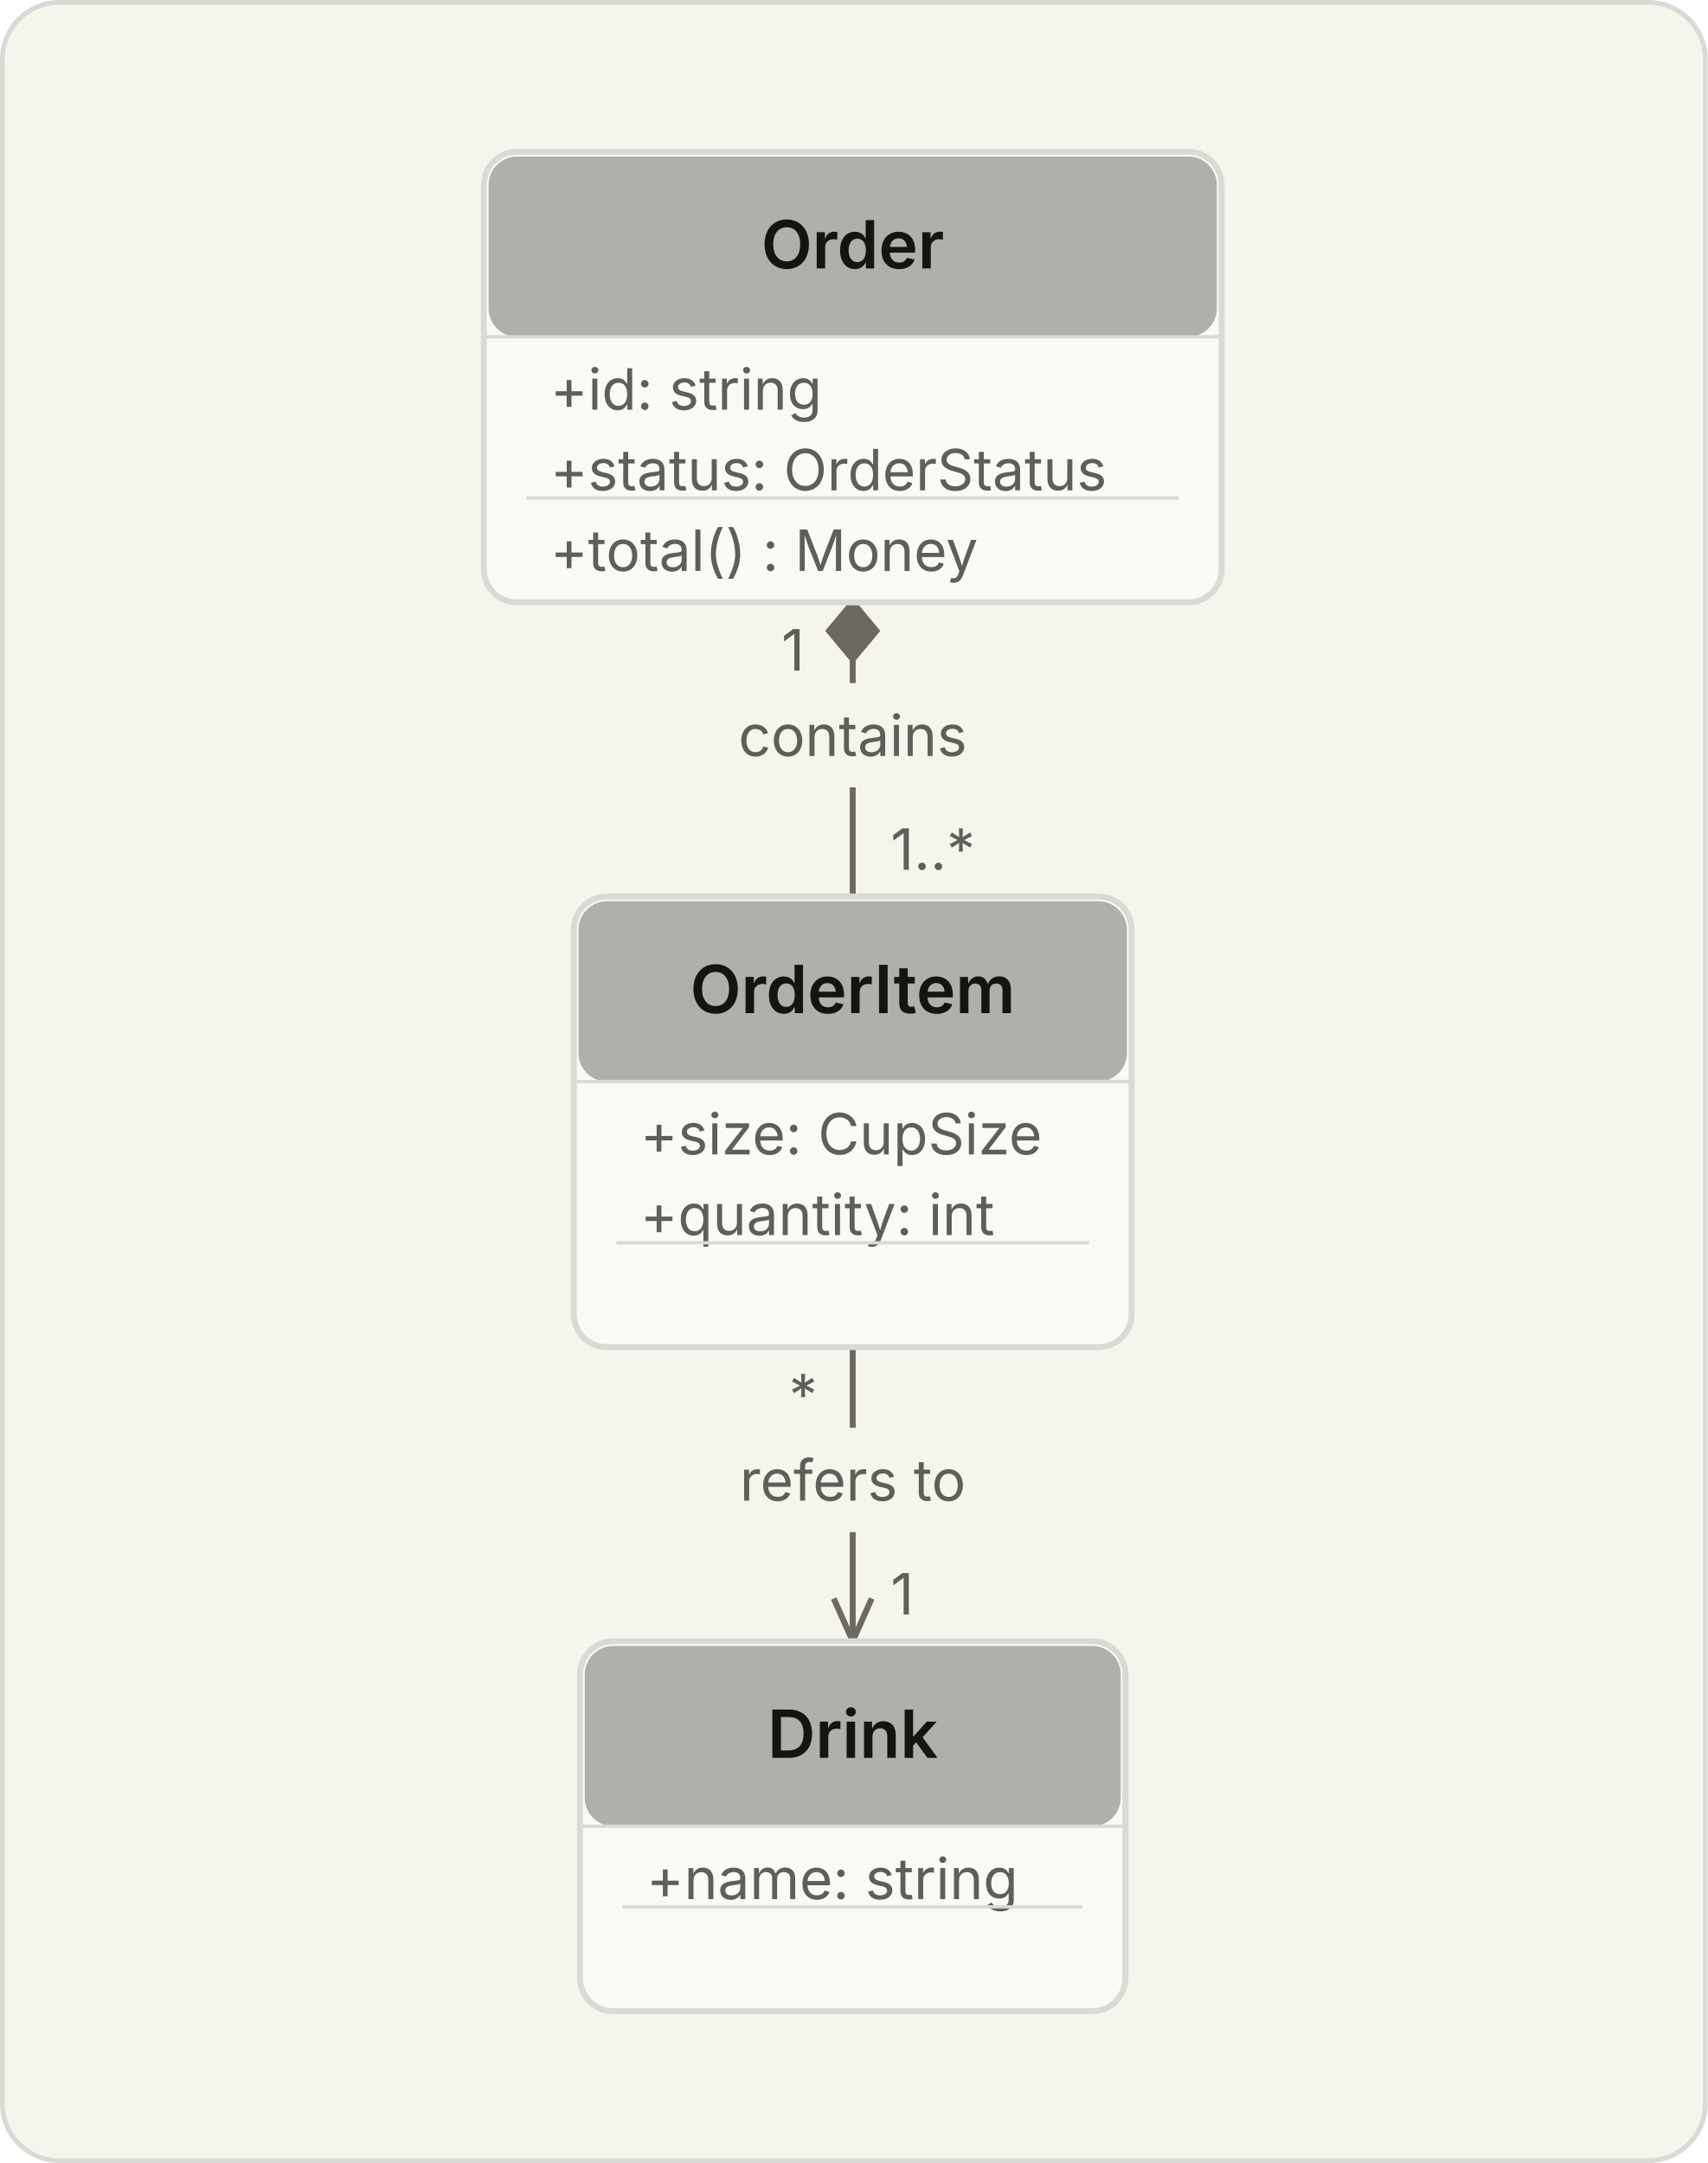
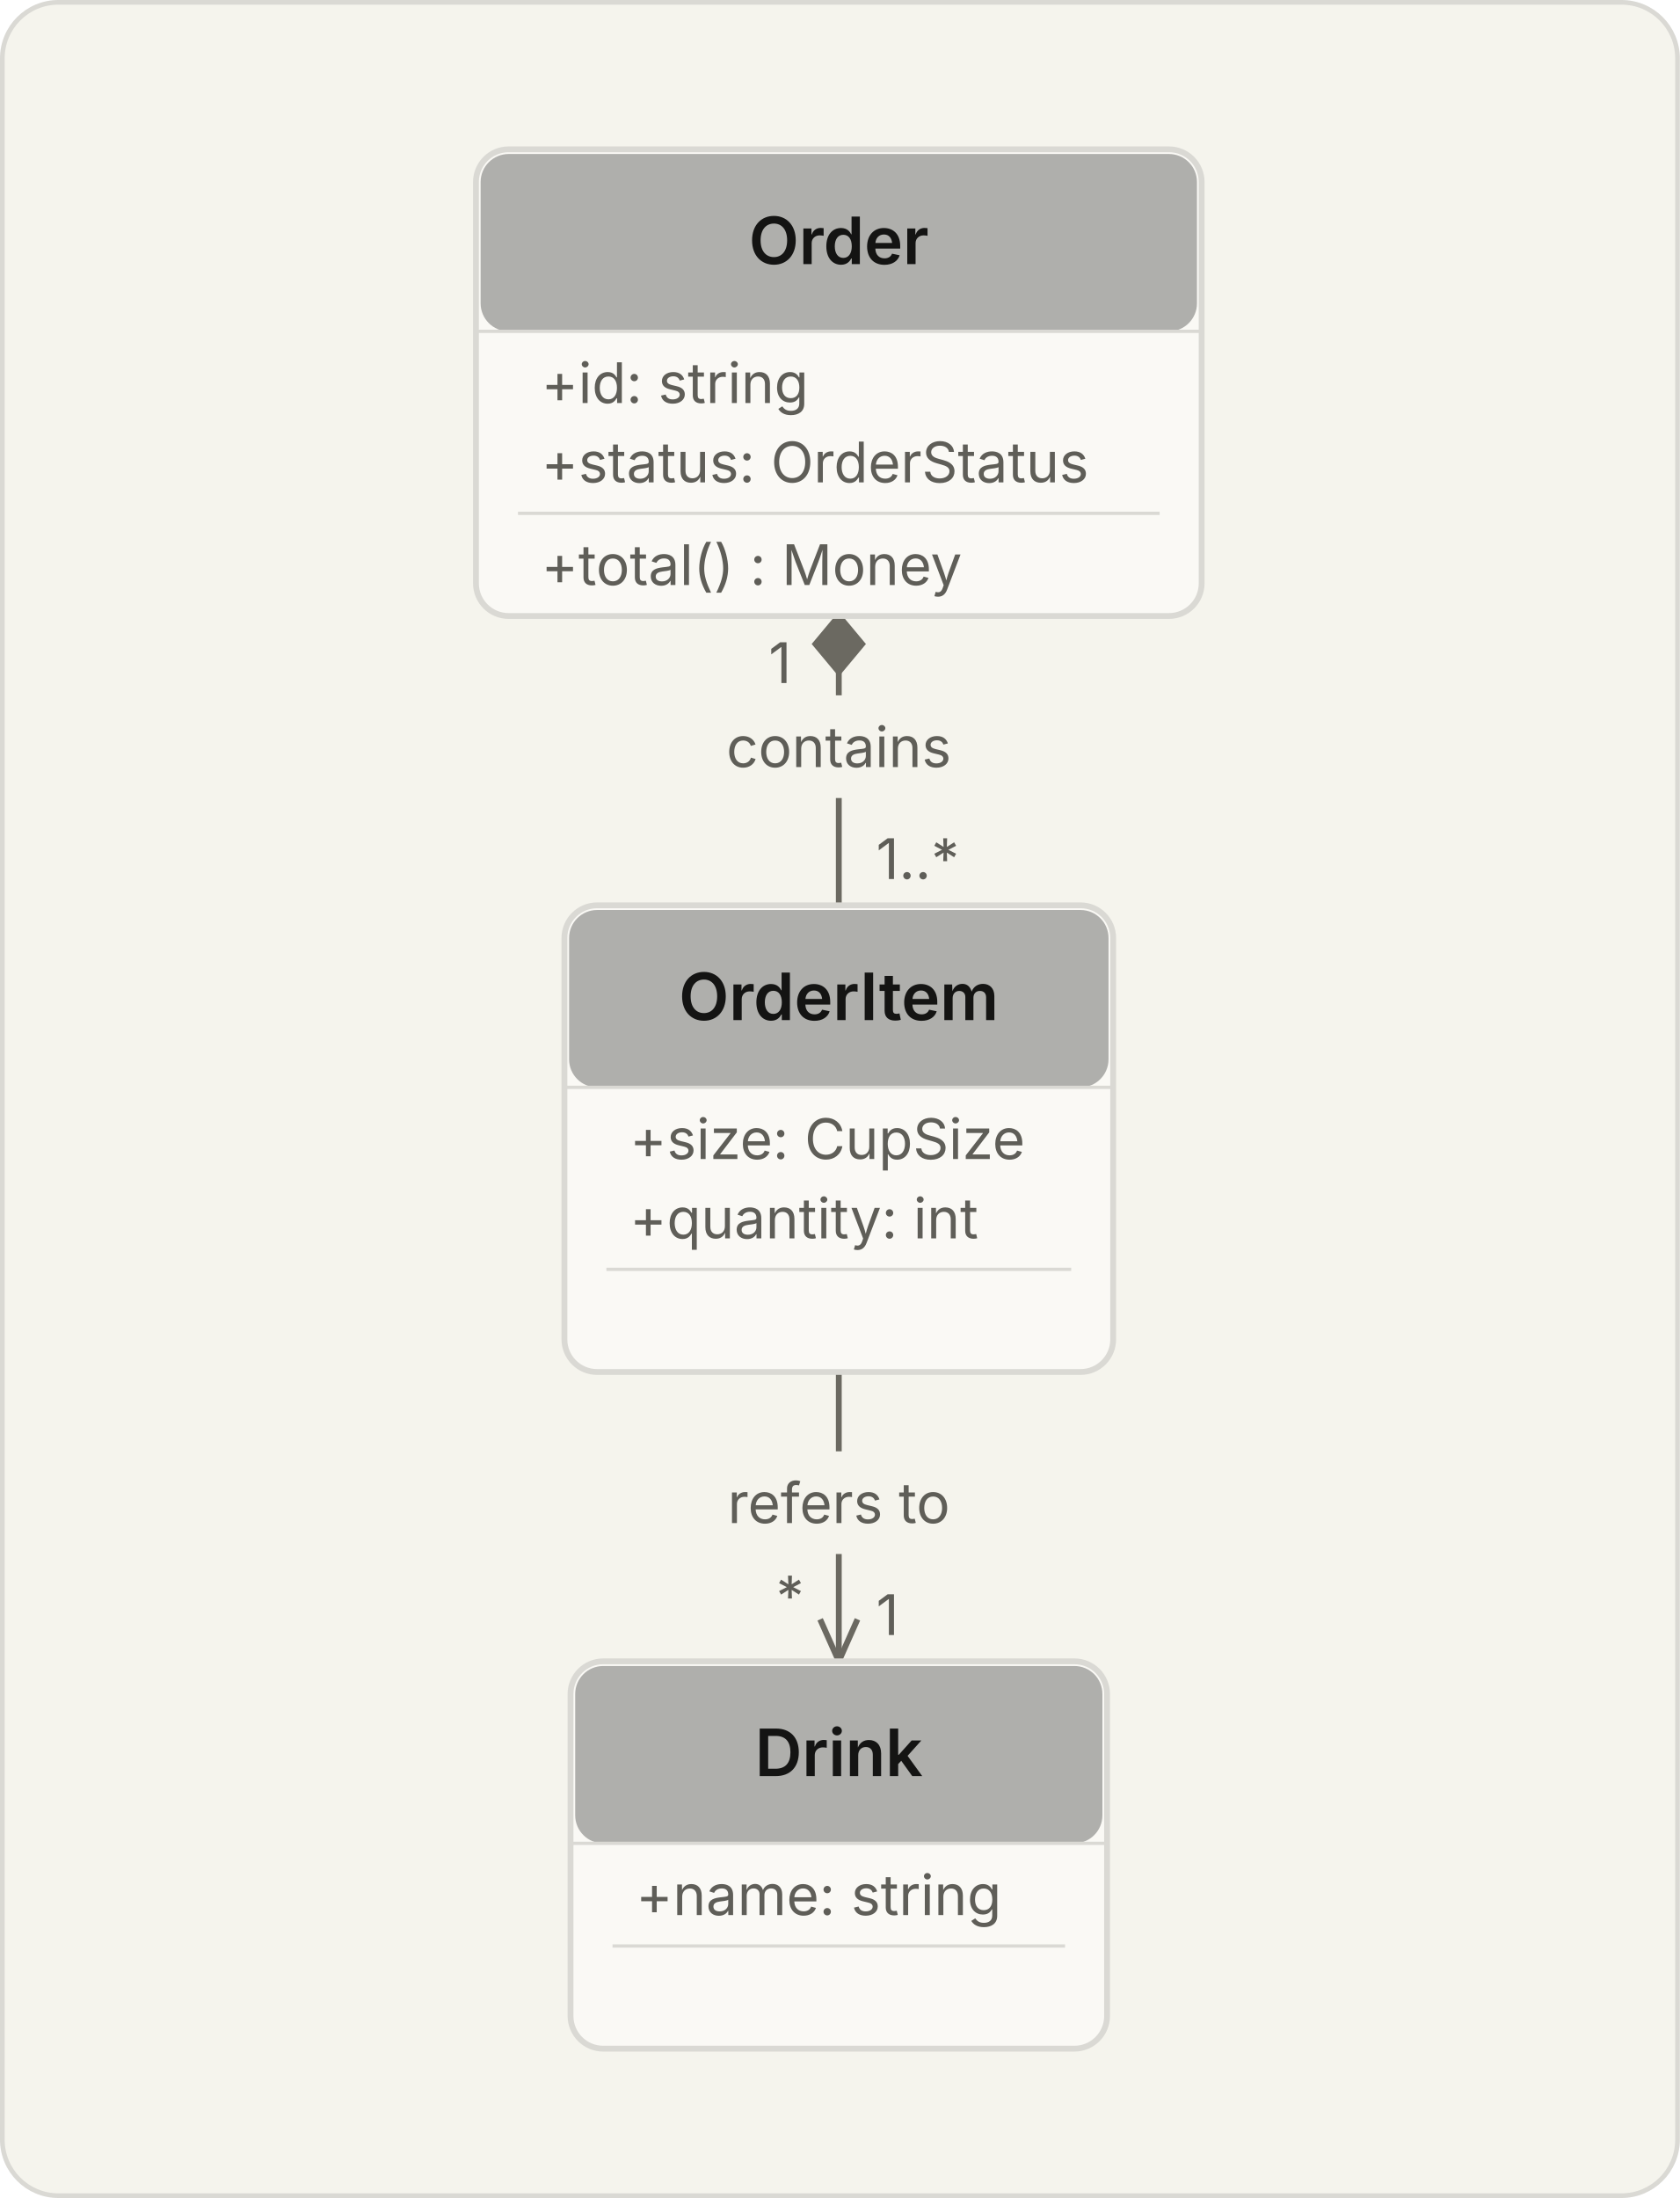
- <svg xmlns="http://www.w3.org/2000/svg" width="360" height="456" viewBox="0 0 360 456" font-family="system-ui, -apple-system, BlinkMacSystemFont, &quot;Segoe UI&quot;, &quot;Noto Sans SC&quot;, &quot;Microsoft YaHei&quot;, sans-serif" role="img" lang="en">
-   <rect x="0.5" y="0.5" width="359" height="455" rx="12" fill="#f5f4ed" stroke="#dad9d4" />
+ <svg xmlns="http://www.w3.org/2000/svg" width="360" height="471" viewBox="0 0 360 471" font-family="system-ui, -apple-system, BlinkMacSystemFont, &quot;Segoe UI&quot;, &quot;Noto Sans SC&quot;, &quot;Microsoft YaHei&quot;, sans-serif" role="img" lang="en">
+   <rect x="0.5" y="0.5" width="359" height="470" rx="12" fill="#f5f4ed" stroke="#dad9d4" />
  <g transform="translate(11 16)">
-     <svg width="338" height="424" viewBox="0 0 338 424" font-family="system-ui, -apple-system, BlinkMacSystemFont, &quot;Segoe UI&quot;, &quot;Noto Sans SC&quot;, &quot;Microsoft YaHei&quot;, sans-serif" role="img" aria-labelledby="g-diagram-classDiagram-title">
+     <svg width="338" height="439" viewBox="0 0 338 439" font-family="system-ui, -apple-system, BlinkMacSystemFont, &quot;Segoe UI&quot;, &quot;Noto Sans SC&quot;, &quot;Microsoft YaHei&quot;, sans-serif" role="img" aria-labelledby="g-diagram-classDiagram-title">
      <g transform="translate(75 0)">
        <defs>
          <marker id="g-diagram-classDiagram-uml-filledDiamond" viewBox="0 0 14 14" refX="13" refY="7" markerWidth="14" markerHeight="14" markerUnits="userSpaceOnUse" orient="auto-start-reverse">
            <path d="M1 7 L7 2 L13 7 L7 12 Z" stroke="#6b6961" stroke-width="1.25" fill="#6b6961" />
          </marker>
          <marker id="g-diagram-classDiagram-uml-arrow" viewBox="0 0 14 14" refX="13" refY="7" markerWidth="14" markerHeight="14" markerUnits="userSpaceOnUse" orient="auto-start-reverse">
            <path d="M4 3 L13 7 L4 11" stroke="#6b6961" stroke-width="1.25" fill="none" />
          </marker>
        </defs>
-         <path d="M93.759 111 C93.759 131.667 93.759 152.333 93.759 173" fill="none" stroke="#6b6961" stroke-width="1.25" marker-start="url(#g-diagram-classDiagram-uml-filledDiamond)" data-kc-kind="edge" data-kc-from="Order" data-kc-to="OrderItem" />
-         <path d="M93.759 268 C93.759 288.667 93.759 309.333 93.759 330" fill="none" stroke="#6b6961" stroke-width="1.25" marker-end="url(#g-diagram-classDiagram-uml-arrow)" data-kc-kind="edge" data-kc-from="OrderItem" data-kc-to="Drink" />
-         <rect x="16" y="16" width="155.518" height="95" rx="7" fill="#faf9f5" stroke="#dad9d4" stroke-width="1.25" data-kc-kind="node" data-kc-id="Order" />
+         <path d="M93.759 116 C93.759 136.667 93.759 157.333 93.759 178" fill="none" stroke="#6b6961" stroke-width="1.25" marker-start="url(#g-diagram-classDiagram-uml-filledDiamond)" data-kc-kind="edge" data-kc-from="Order" data-kc-to="OrderItem" />
+         <path d="M93.759 278 C93.759 298.667 93.759 319.333 93.759 340" fill="none" stroke="#6b6961" stroke-width="1.25" marker-end="url(#g-diagram-classDiagram-uml-arrow)" data-kc-kind="edge" data-kc-from="OrderItem" data-kc-to="Drink" />
+         <rect x="16" y="16" width="155.518" height="100" rx="7" fill="#faf9f5" stroke="#dad9d4" stroke-width="1.25" data-kc-kind="node" data-kc-id="Order" />
        <rect x="17" y="17" width="153.518" height="38" rx="6" fill-opacity="0.3" />
        <text x="93.759" y="35.5" dominant-baseline="central" text-anchor="middle" font-size="14" font-weight="600" fill="#141413">Order</text>
        <line x1="16" y1="55" x2="171.518" y2="55" stroke="#dad9d4" stroke-width="0.7" />
        <text x="30" y="66" dominant-baseline="central" text-anchor="start" font-size="12" font-weight="400" fill="#5f5e58">+id: string</text>
        <text x="30" y="83" dominant-baseline="central" text-anchor="start" font-size="12" font-weight="400" fill="#5f5e58">+status: OrderStatus</text>
-         <line x1="25" y1="89" x2="162.518" y2="89" stroke="#dad9d4" stroke-width="0.7" />
-         <text x="30" y="100" dominant-baseline="central" text-anchor="start" font-size="12" font-weight="400" fill="#5f5e58">+total() : Money</text>
-         <rect x="34.957" y="173" width="117.604" height="95" rx="7" fill="#faf9f5" stroke="#dad9d4" stroke-width="1.25" data-kc-kind="node" data-kc-id="OrderItem" />
-         <rect x="35.957" y="174" width="115.604" height="38" rx="6" fill-opacity="0.3" />
-         <text x="93.759" y="192.5" dominant-baseline="central" text-anchor="middle" font-size="14" font-weight="600" fill="#141413">OrderItem</text>
-         <line x1="34.957" y1="212" x2="152.561" y2="212" stroke="#dad9d4" stroke-width="0.7" />
-         <text x="48.957" y="223" dominant-baseline="central" text-anchor="start" font-size="12" font-weight="400" fill="#5f5e58">+size: CupSize</text>
-         <text x="48.957" y="240" dominant-baseline="central" text-anchor="start" font-size="12" font-weight="400" fill="#5f5e58">+quantity: int</text>
-         <line x1="43.957" y1="246" x2="143.561" y2="246" stroke="#dad9d4" stroke-width="0.7" />
-         <rect x="36.268" y="330" width="114.982" height="78" rx="7" fill="#faf9f5" stroke="#dad9d4" stroke-width="1.25" data-kc-kind="node" data-kc-id="Drink" />
-         <rect x="37.268" y="331" width="112.982" height="38" rx="6" fill-opacity="0.3" />
-         <text x="93.759" y="349.5" dominant-baseline="central" text-anchor="middle" font-size="14" font-weight="600" fill="#141413">Drink</text>
-         <line x1="36.268" y1="369" x2="151.25" y2="369" stroke="#dad9d4" stroke-width="0.7" />
-         <text x="50.268" y="380" dominant-baseline="central" text-anchor="start" font-size="12" font-weight="400" fill="#5f5e58">+name: string</text>
-         <line x1="45.268" y1="386" x2="142.25" y2="386" stroke="#dad9d4" stroke-width="0.7" />
+         <line x1="25" y1="94" x2="162.518" y2="94" stroke="#dad9d4" stroke-width="0.7" />
+         <text x="30" y="105" dominant-baseline="central" text-anchor="start" font-size="12" font-weight="400" fill="#5f5e58">+total() : Money</text>
+         <rect x="34.957" y="178" width="117.604" height="100" rx="7" fill="#faf9f5" stroke="#dad9d4" stroke-width="1.25" data-kc-kind="node" data-kc-id="OrderItem" />
+         <rect x="35.957" y="179" width="115.604" height="38" rx="6" fill-opacity="0.3" />
+         <text x="93.759" y="197.5" dominant-baseline="central" text-anchor="middle" font-size="14" font-weight="600" fill="#141413">OrderItem</text>
+         <line x1="34.957" y1="217" x2="152.561" y2="217" stroke="#dad9d4" stroke-width="0.7" />
+         <text x="48.957" y="228" dominant-baseline="central" text-anchor="start" font-size="12" font-weight="400" fill="#5f5e58">+size: CupSize</text>
+         <text x="48.957" y="245" dominant-baseline="central" text-anchor="start" font-size="12" font-weight="400" fill="#5f5e58">+quantity: int</text>
+         <line x1="43.957" y1="256" x2="143.561" y2="256" stroke="#dad9d4" stroke-width="0.7" />
+         <rect x="36.268" y="340" width="114.982" height="83" rx="7" fill="#faf9f5" stroke="#dad9d4" stroke-width="1.25" data-kc-kind="node" data-kc-id="Drink" />
+         <rect x="37.268" y="341" width="112.982" height="38" rx="6" fill-opacity="0.3" />
+         <text x="93.759" y="359.5" dominant-baseline="central" text-anchor="middle" font-size="14" font-weight="600" fill="#141413">Drink</text>
+         <line x1="36.268" y1="379" x2="151.25" y2="379" stroke="#dad9d4" stroke-width="0.7" />
+         <text x="50.268" y="390" dominant-baseline="central" text-anchor="start" font-size="12" font-weight="400" fill="#5f5e58">+name: string</text>
+         <line x1="45.268" y1="401" x2="142.25" y2="401" stroke="#dad9d4" stroke-width="0.7" />
        <g data-kc-kind="edge-label-group" data-kc-from="Order" data-kc-to="OrderItem">
-           <rect x="64.615" y="128" width="58.287" height="22" rx="4" fill="#f5f4ed" stroke-width="0.6" />
-           <text x="93.759" y="139" dominant-baseline="central" text-anchor="middle" font-size="12" font-weight="400" fill="#5f5e58">contains</text>
+           <rect x="64.615" y="133" width="58.287" height="22" rx="4" fill="#f5f4ed" stroke-width="0.6" />
+           <text x="93.759" y="144" dominant-baseline="central" text-anchor="middle" font-size="12" font-weight="400" fill="#5f5e58">contains</text>
        </g>
-         <text x="78.722" y="121" dominant-baseline="central" text-anchor="start" font-size="12" font-weight="400" fill="#5f5e58" data-kc-kind="cardinality" data-kc-endpoint="start">1</text>
-         <text x="101.759" y="163" dominant-baseline="central" text-anchor="start" font-size="12" font-weight="400" fill="#5f5e58" data-kc-kind="cardinality" data-kc-endpoint="end">1..*</text>
+         <text x="78.722" y="126" dominant-baseline="central" text-anchor="start" font-size="12" font-weight="400" fill="#5f5e58" data-kc-kind="cardinality" data-kc-endpoint="start">1</text>
+         <text x="101.759" y="168" dominant-baseline="central" text-anchor="start" font-size="12" font-weight="400" fill="#5f5e58" data-kc-kind="cardinality" data-kc-endpoint="end">1..*</text>
        <g data-kc-kind="edge-label-group" data-kc-from="OrderItem" data-kc-to="Drink">
-           <rect x="64.777" y="285" width="57.965" height="22" rx="4" fill="#f5f4ed" stroke-width="0.6" />
-           <text x="93.759" y="296" dominant-baseline="central" text-anchor="middle" font-size="12" font-weight="400" fill="#5f5e58">refers to</text>
+           <rect x="64.777" y="295" width="57.965" height="22" rx="4" fill="#f5f4ed" stroke-width="0.6" />
+           <text x="93.759" y="306" dominant-baseline="central" text-anchor="middle" font-size="12" font-weight="400" fill="#5f5e58">refers to</text>
        </g>
-         <text x="80.298" y="278" dominant-baseline="central" text-anchor="start" font-size="12" font-weight="400" fill="#5f5e58" data-kc-kind="cardinality" data-kc-endpoint="start">*</text>
-         <text x="101.759" y="320" dominant-baseline="central" text-anchor="start" font-size="12" font-weight="400" fill="#5f5e58" data-kc-kind="cardinality" data-kc-endpoint="end">1</text>
+         <text x="80.298" y="326" dominant-baseline="central" text-anchor="start" font-size="12" font-weight="400" fill="#5f5e58" data-kc-kind="cardinality" data-kc-endpoint="start">*</text>
+         <text x="101.759" y="330" dominant-baseline="central" text-anchor="start" font-size="12" font-weight="400" fill="#5f5e58" data-kc-kind="cardinality" data-kc-endpoint="end">1</text>
      </g>
    </svg>
  </g>
</svg>
